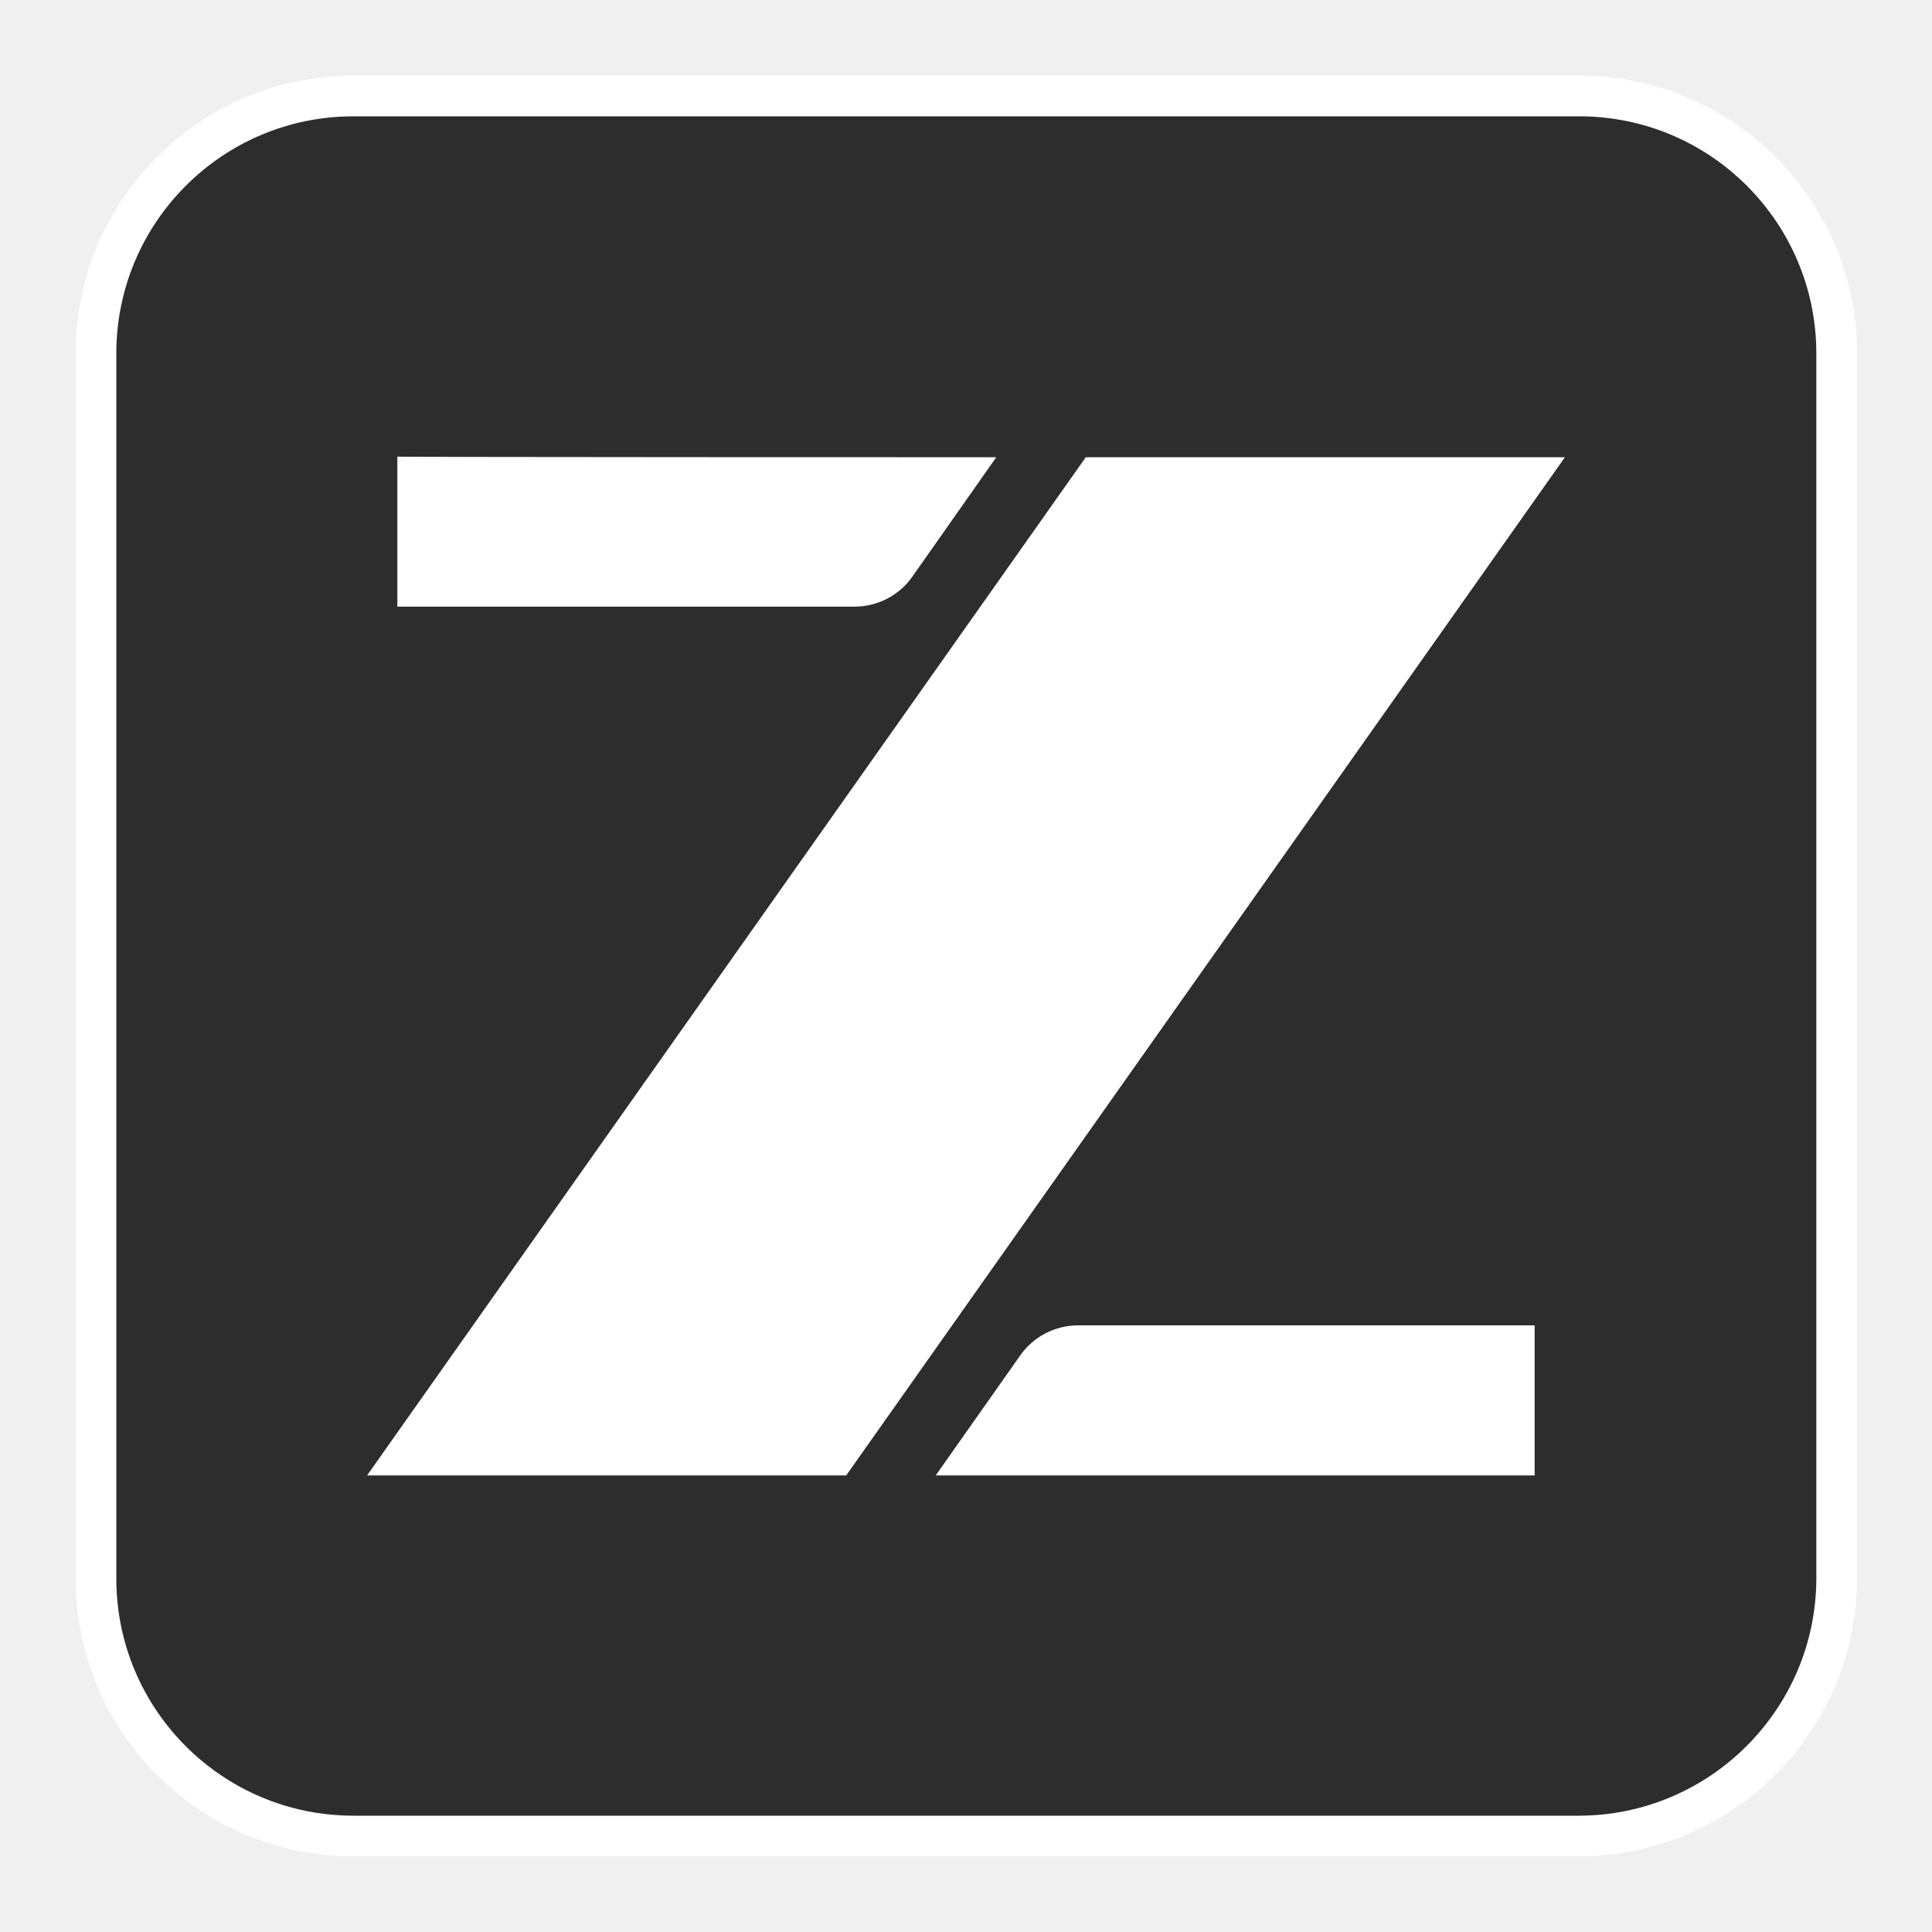
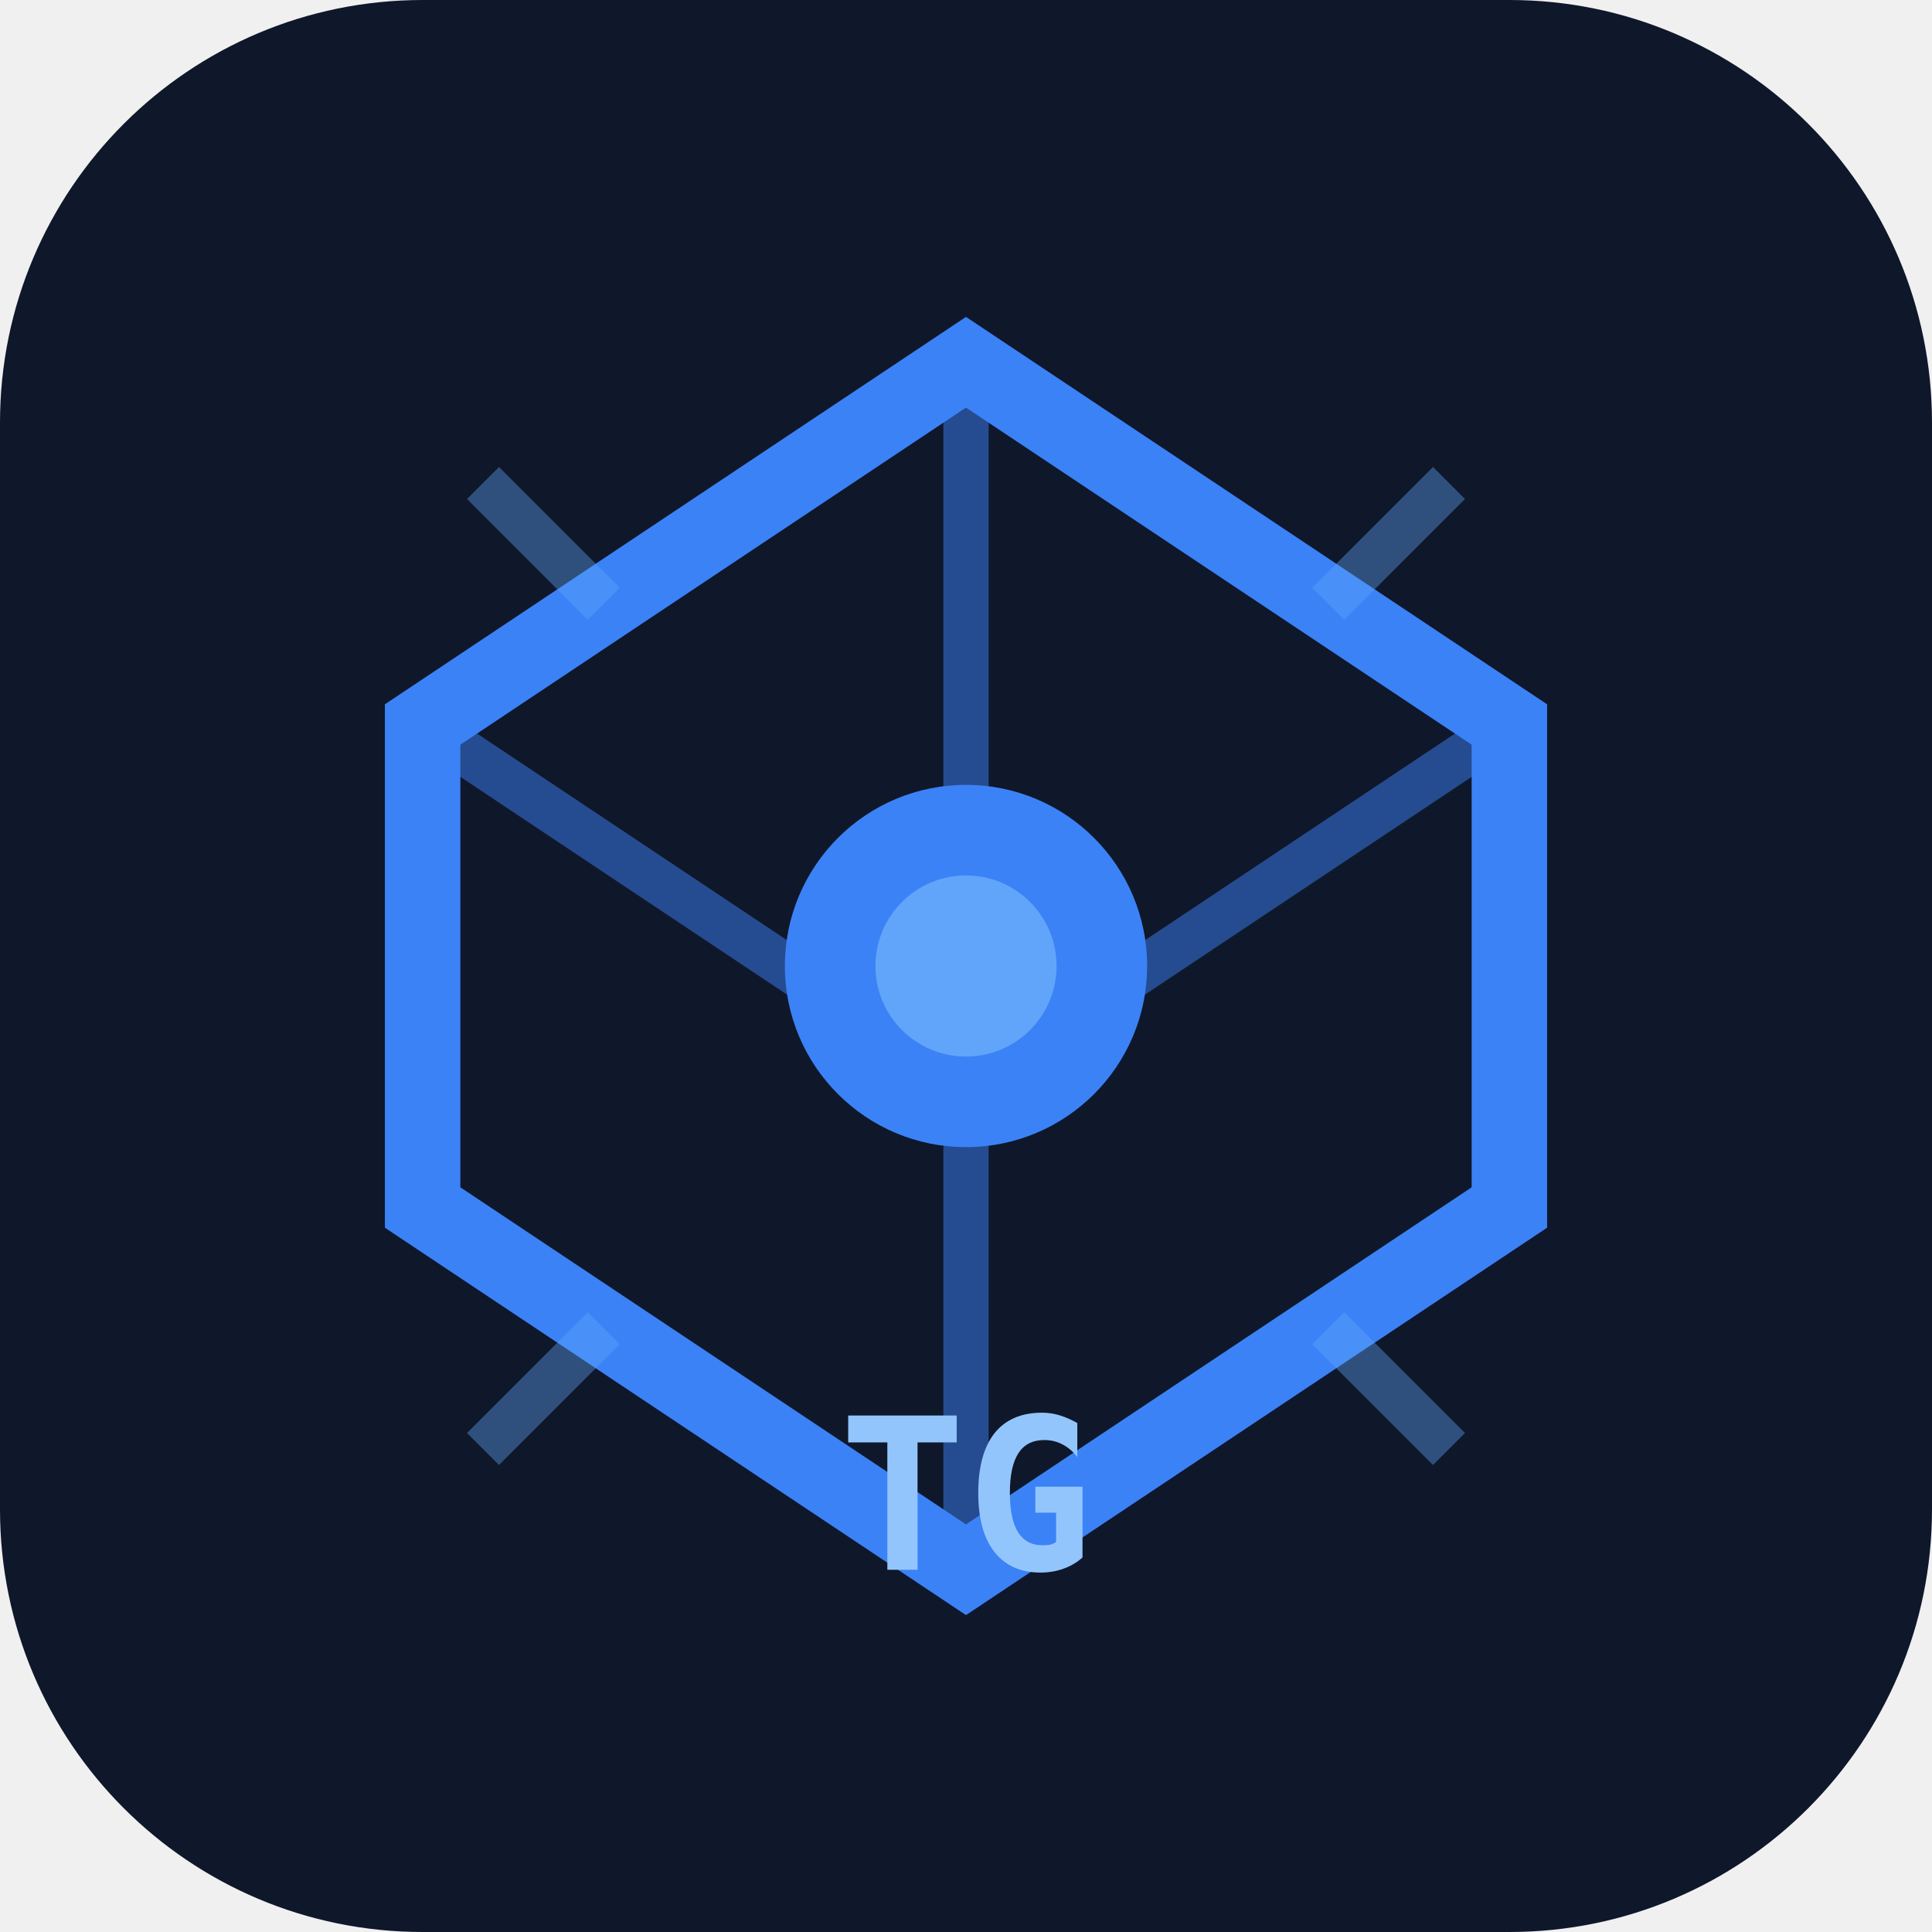
- <svg xmlns="http://www.w3.org/2000/svg" version="1.1" x="0px" y="0px" viewBox="0 0 30 30" style="enable-background:new 0 0 30 30;" xml:space="preserve">
-   <defs>
-     <style type="text/css">
-     .st194{fill:#2D2D2D;stroke:#FFFFFF;stroke-width:0.632;stroke-miterlimit:10;}
-     .st23{fill:#FFFFFF;}
- 
-     .z-breathe {
-       animation: breathe 2.5s ease-in-out infinite;
-     }
- 
-     @keyframes breathe {
-       0%, 100% { opacity: 0.7; }
-       50% { opacity: 1; }
-     }
-   </style>
-   </defs>
-   <g>
-     <path class="st194" d="M24.51,28.51H5.49c-2.21,0-4-1.79-4-4V5.49c0-2.21,1.79-4,4-4h19.03c2.21,0,4,1.79,4,4v19.03     C28.51,26.72,26.72,28.51,24.51,28.51z" />
-     <g class="z-breathe">
-       <path class="st23" d="M15.47,7.1l-1.3,1.85c-0.2,0.29-0.54,0.47-0.9,0.47h-7.1V7.09C6.16,7.1,15.47,7.1,15.47,7.1z" />
-       <polygon class="st23" points="24.3,7.1 13.14,22.91 5.7,22.91 16.86,7.1" />
-       <path class="st23" d="M14.53,22.91l1.31-1.86c0.2-0.29,0.54-0.47,0.9-0.47h7.09v2.33H14.53z" />
-     </g>
-   </g>
+ <svg xmlns="http://www.w3.org/2000/svg" viewBox="0 0 64 64" fill="none">
+   <rect width="64" height="64" rx="14" fill="#0f172a" />
+   <path d="M32 12L14 24v16l18 12 18-12V24L32 12z" stroke="#3b82f6" stroke-width="2.5" fill="none" />
+   <path d="M32 12v40M14 24l18 12 18-12" stroke="#3b82f6" stroke-width="1.5" opacity="0.5" />
+   <circle cx="32" cy="32" r="6" fill="#3b82f6" />
+   <circle cx="32" cy="32" r="3" fill="#60a5fa" />
+   <path d="M20 20l-4-4M44 20l4-4M20 44l-4 4M44 44l4 4" stroke="#60a5fa" stroke-width="1.5" opacity="0.4" />
+   <text x="32" y="52" text-anchor="middle" fill="#93c5fd" font-family="monospace" font-size="7" font-weight="bold">TG</text>
</svg>
